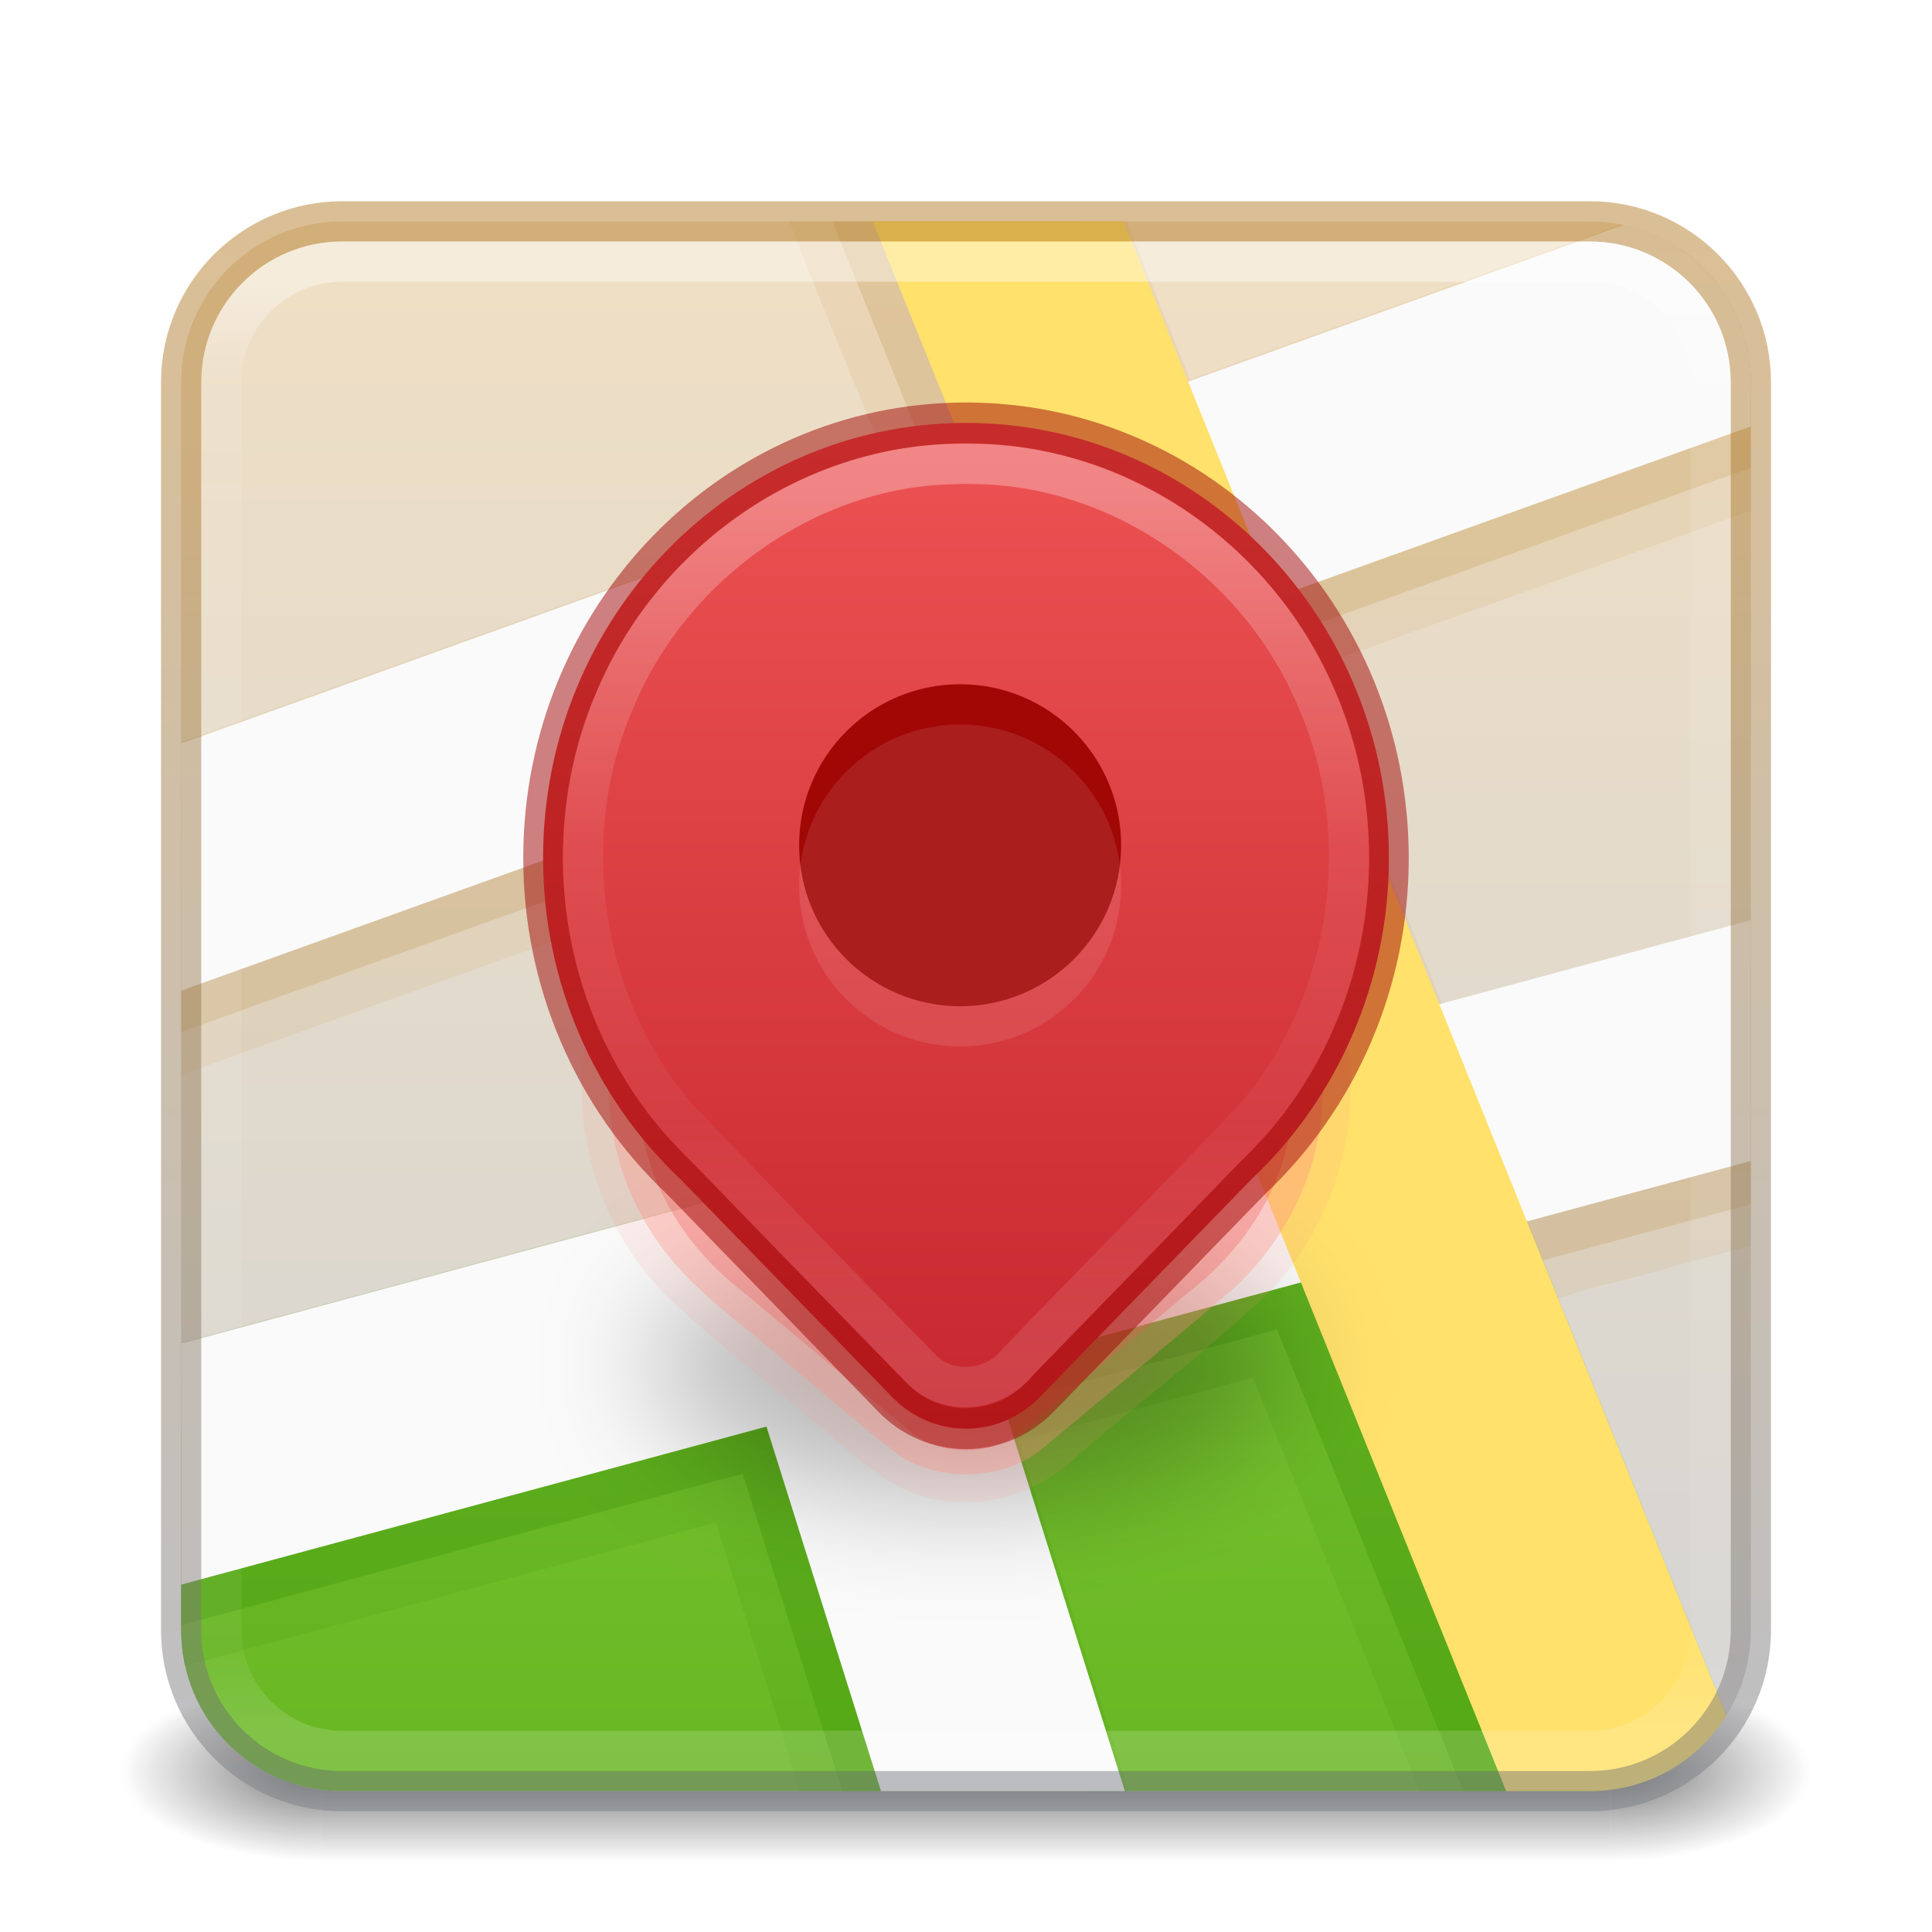
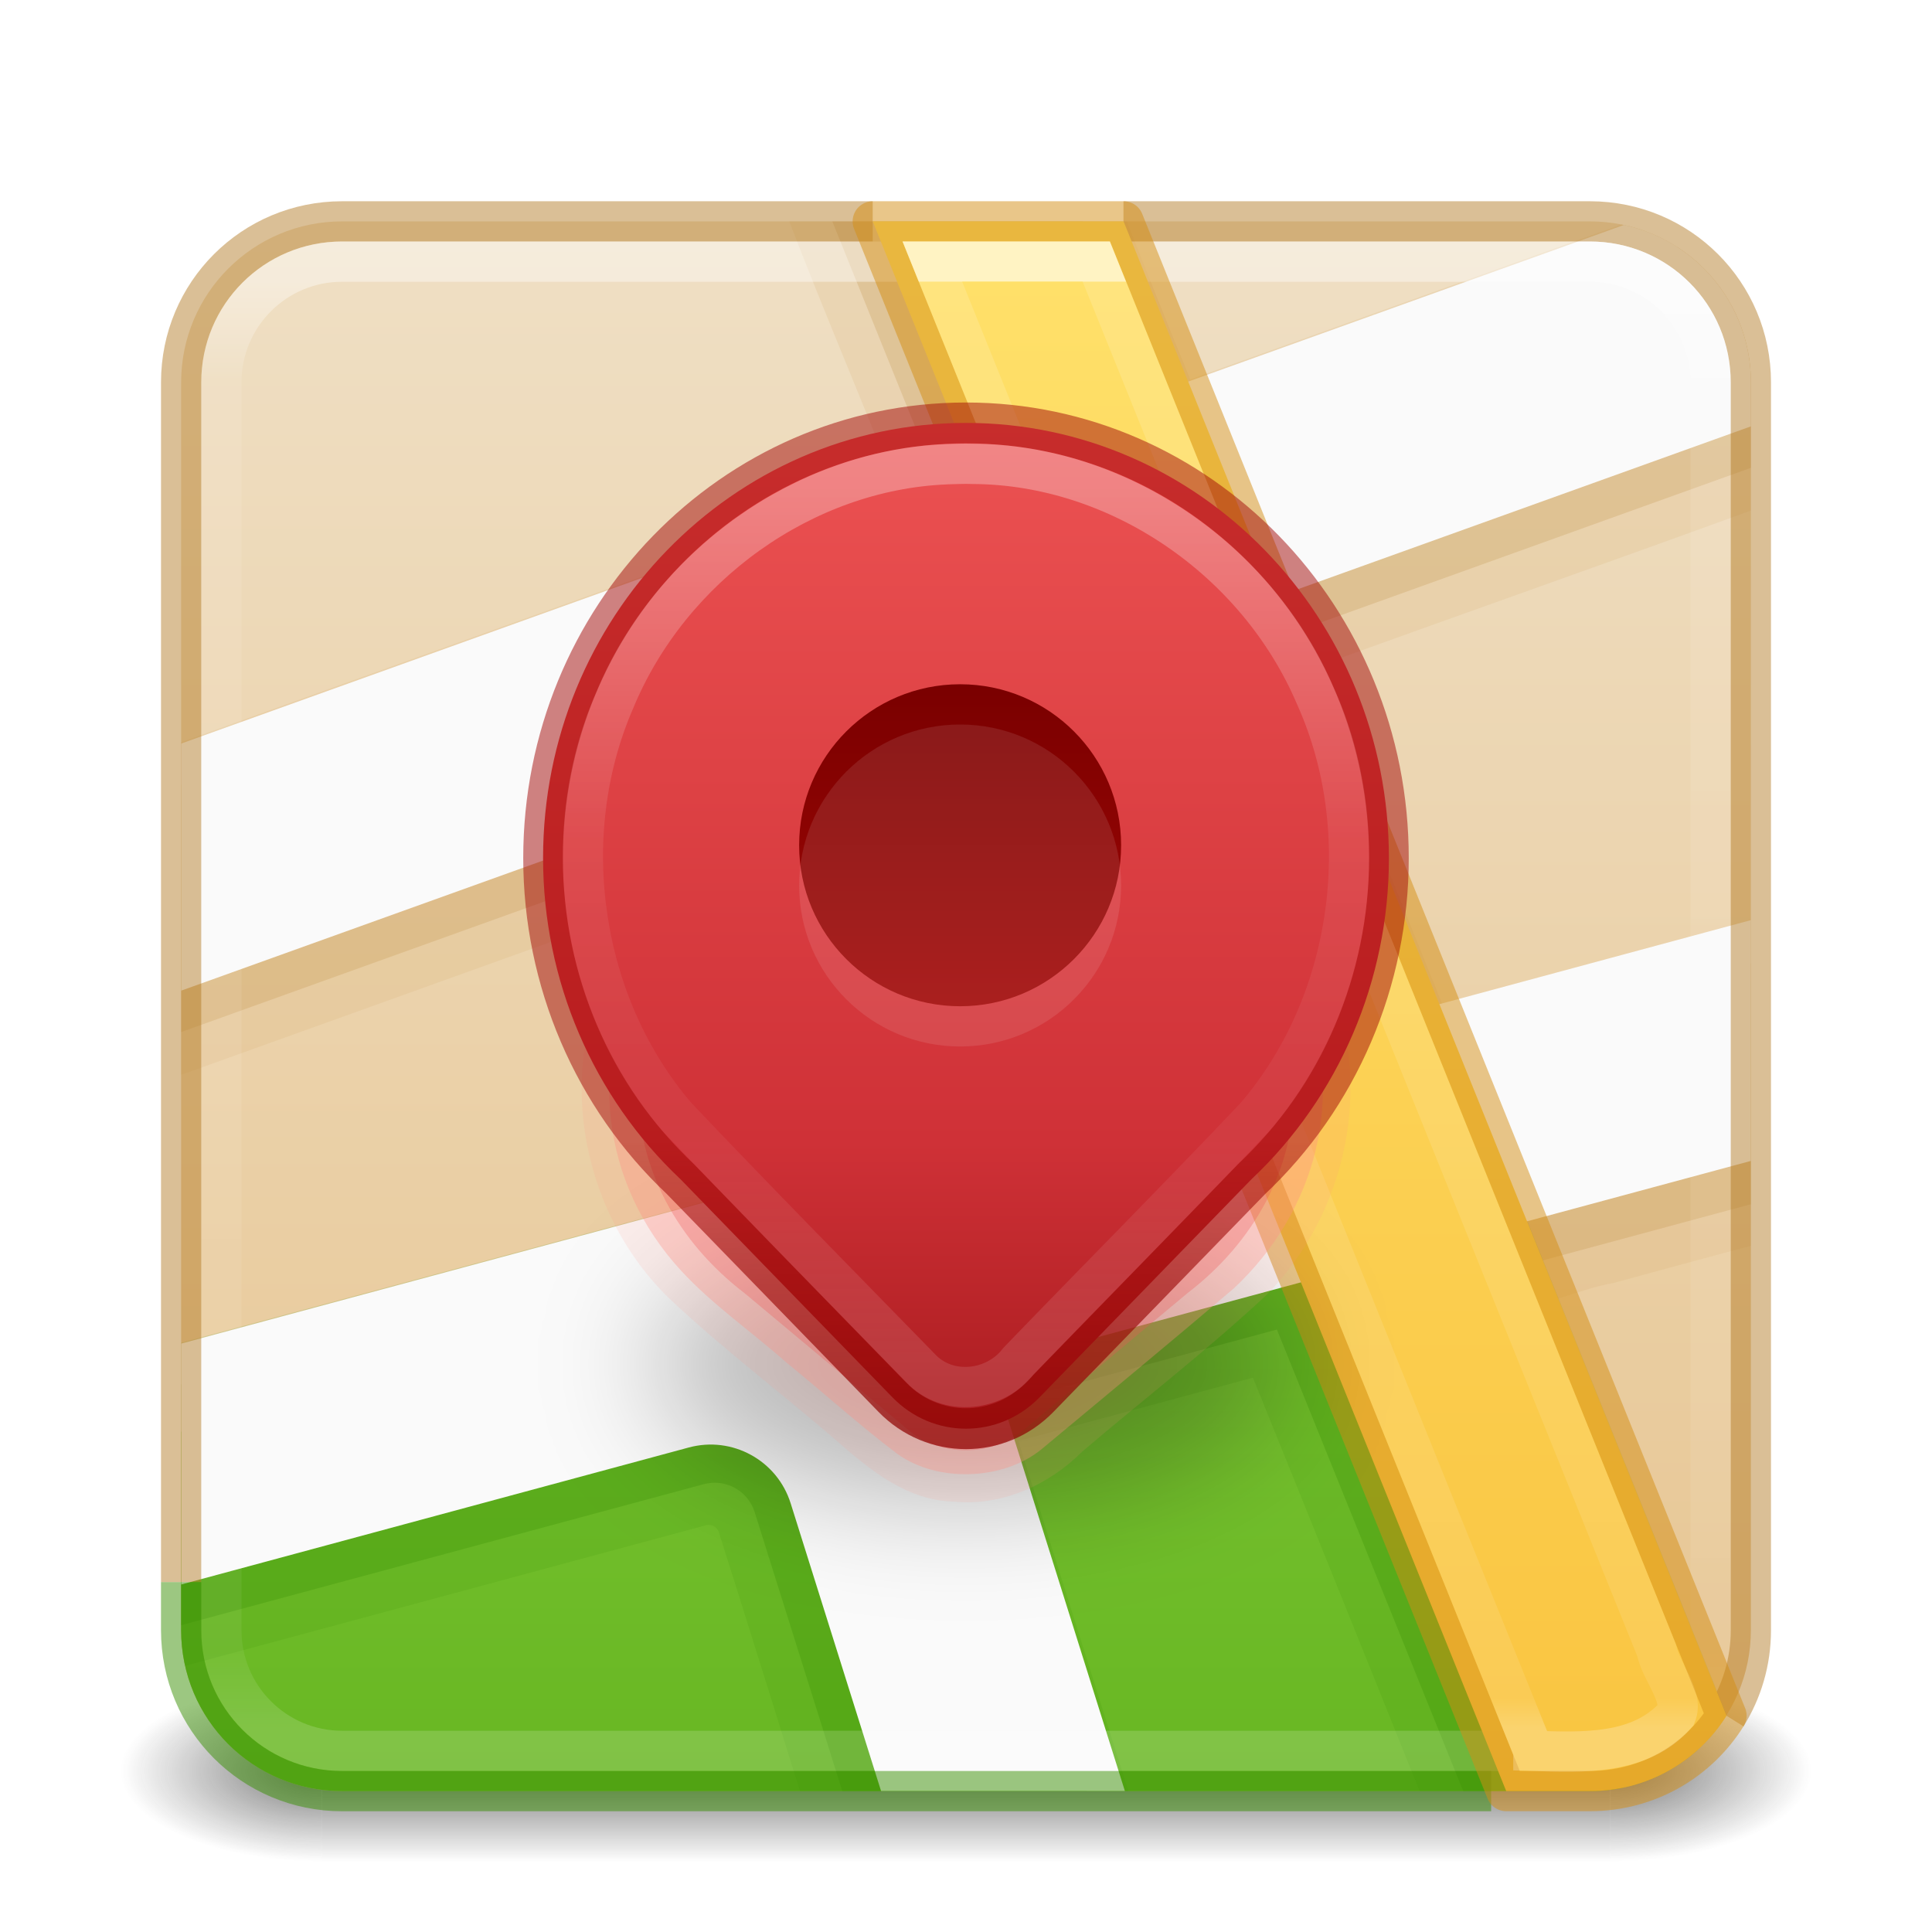
- <svg xmlns="http://www.w3.org/2000/svg" xmlns:xlink="http://www.w3.org/1999/xlink" version="1.1" width="48" height="48" id="svg6649">
-   <defs id="defs6651">
-     <linearGradient id="linearGradient1201">
-       <stop id="stop1193" style="stop-color:#ffffff;stop-opacity:1" offset="0" />
-       <stop id="stop1195" style="stop-color:#ffffff;stop-opacity:0.235" offset="0.068" />
-       <stop id="stop1197" style="stop-color:#ffffff;stop-opacity:0.157" offset="0.947" />
-       <stop id="stop1199" style="stop-color:#ffffff;stop-opacity:0.392" offset="1" />
+ <svg xmlns="http://www.w3.org/2000/svg" xmlns:xlink="http://www.w3.org/1999/xlink" width="48" height="48" version="1.1" xml:space="preserve">
+   <defs>
+     <linearGradient id="linearGradient3688-166-749">
+       <stop stop-color="#181818" offset="0" />
+       <stop stop-color="#181818" stop-opacity="0" offset="1" />
    </linearGradient>
-     <linearGradient id="linearGradient3688-166-749">
-       <stop id="stop2883" style="stop-color:#181818;stop-opacity:1" offset="0" />
-       <stop id="stop2885" style="stop-color:#181818;stop-opacity:0" offset="1" />
+     <radialGradient id="radialGradient3013-6" cx="4.993" cy="43.5" r="2.5" gradientTransform="matrix(2.0038 0 0 .9 29.988 4.85)" gradientUnits="userSpaceOnUse" xlink:href="#linearGradient3688-166-749" />
+     <radialGradient id="radialGradient3015-1" cx="4.993" cy="43.5" r="2.5" gradientTransform="matrix(2.0038 0 0 .9 -18.012 -83.15)" gradientUnits="userSpaceOnUse" xlink:href="#linearGradient3688-166-749" />
+     <linearGradient id="linearGradient3058-5" x1="39" x2="39" y1="6" y2="41.945" gradientTransform="translate(4e-6 1)" gradientUnits="userSpaceOnUse">
+       <stop stop-color="#fff" offset="0" />
+       <stop stop-color="#fff" stop-opacity=".235" offset=".068" />
+       <stop stop-color="#fff" stop-opacity=".157" offset=".947" />
+       <stop stop-color="#fff" stop-opacity=".392" offset="1" />
    </linearGradient>
-     <linearGradient id="linearGradient3702-501-757">
-       <stop id="stop2895" style="stop-color:#181818;stop-opacity:0" offset="0" />
-       <stop id="stop2897" style="stop-color:#181818;stop-opacity:1" offset="0.5" />
-       <stop id="stop2899" style="stop-color:#181818;stop-opacity:0" offset="1" />
+     <linearGradient id="linearGradient1191" x1="25.058" x2="25.058" y1="47.028" y2="39.999" gradientTransform="matrix(1.1429 0 0 .64286 -3.4286 16.036)" gradientUnits="userSpaceOnUse">
+       <stop stop-color="#181818" stop-opacity="0" offset="0" />
+       <stop stop-color="#181818" offset=".5" />
+       <stop stop-color="#181818" stop-opacity="0" offset="1" />
    </linearGradient>
-     <radialGradient cx="4.993" cy="43.5" r="2.5" fx="4.993" fy="43.5" id="radialGradient3013-6" xlink:href="#linearGradient3688-166-749" gradientUnits="userSpaceOnUse" gradientTransform="matrix(2.003784,0,0,0.8999999,29.98813,4.850003)" />
-     <radialGradient cx="4.993" cy="43.5" r="2.5" fx="4.993" fy="43.5" id="radialGradient3015-1" xlink:href="#linearGradient3688-166-749" gradientUnits="userSpaceOnUse" gradientTransform="matrix(2.003784,0,0,0.8999999,-18.01187,-83.15)" />
-     <linearGradient x1="39" y1="6" x2="39" y2="41.945" id="linearGradient3058-5" xlink:href="#linearGradient1201" gradientUnits="userSpaceOnUse" gradientTransform="translate(4e-6,1.000006)" />
-     <linearGradient xlink:href="#linearGradient3702-501-757" id="linearGradient1191" gradientUnits="userSpaceOnUse" x1="25.058" y1="47.028" x2="25.058" y2="39.999" gradientTransform="matrix(1.142857,0,0,0.6428571,-3.428569,16.03572)" />
-     <linearGradient xlink:href="#linearGradient51" id="linearGradient930-9-2" x1="16.768" y1="2.768" x2="16.768" y2="29.897" gradientUnits="userSpaceOnUse" gradientTransform="matrix(1.444444,0,0,1.444444,0.888913,1.888891)" />
-     <linearGradient id="linearGradient51">
-       <stop id="stop50" style="stop-color:#efdfc4;stop-opacity:1" offset="0" />
-       <stop id="stop51" style="stop-color:#d4d4d4;stop-opacity:1" offset="1" />
+     <linearGradient id="linearGradient930-9-2" x1="16.768" x2="16.768" y1="2.768" y2="29.514" gradientTransform="matrix(1.4444 0 0 1.4444 .88891 1.8889)" gradientUnits="userSpaceOnUse">
+       <stop stop-color="#efdfc4" offset="0" />
+       <stop stop-color="#e7c591" offset="1" />
    </linearGradient>
-     <linearGradient id="linearGradient64">
-       <stop style="stop-color:#9bdb4d;stop-opacity:1" offset="0" id="stop64" />
-       <stop style="stop-color:#68b723;stop-opacity:1" offset="1" id="stop65" />
+     <radialGradient id="radialGradient-9-0-5-6" cx="9.692" cy="41.272" r="29.069" gradientTransform="matrix(1.2897 0 0 .77539 57.5 70.867)" gradientUnits="userSpaceOnUse">
+       <stop offset="0" />
+       <stop stop-opacity="0" offset="1" />
+     </radialGradient>
+     <filter id="filter-10-6-6-8" x="-.209" y="-.48" width="1.417" height="1.96">
+       <feGaussianBlur in="SourceGraphic" stdDeviation="2" />
+     </filter>
+     <linearGradient id="linearGradient4" x1="-18.583" x2="-18.583" y1="-52.039" y2="-13.937" gradientTransform="translate(38,58)" gradientUnits="userSpaceOnUse">
+       <stop stop-color="#9bdb4d" offset="0" />
+       <stop stop-color="#68b723" offset="1" />
    </linearGradient>
-     <radialGradient cx="9.692" cy="41.272" fx="9.692" fy="41.272" r="29.069" gradientTransform="matrix(1.289676,0,0,0.7753883,57.5,70.86722)" id="radialGradient-9-0-5-6" gradientUnits="userSpaceOnUse">
-       <stop stop-color="#000000" offset="0%" id="stop20-9-0-0" />
-       <stop stop-color="#000000" stop-opacity="0" offset="100%" id="stop21-3-3-4" />
-     </radialGradient>
-     <filter x="-0.209" y="-0.48" width="1.417" height="1.96" filterUnits="objectBoundingBox" id="filter-10-6-6-8">
-       <feGaussianBlur stdDeviation="2" in="SourceGraphic" id="feGaussianBlur21-0-1-8" />
-     </filter>
-     <linearGradient id="linearGradient31">
-       <stop style="stop-color:#b6802e;stop-opacity:1" offset="0" id="stop31" />
-       <stop style="stop-color:#7e8087;stop-opacity:1" offset="1" id="stop32" />
+     <linearGradient id="linearGradient6" x1="-20.901" x2="-20.901" y1="12.381" y2="34.212" gradientTransform="matrix(.98968 0 0 .99234 44.5 -.198)" gradientUnits="userSpaceOnUse">
+       <stop stop-color="#fff" offset="0" />
+       <stop stop-color="#fff" stop-opacity=".235" offset=".407" />
+       <stop stop-color="#fff" stop-opacity=".157" offset=".727" />
+       <stop stop-color="#fff" stop-opacity=".392" offset="1" />
    </linearGradient>
-     <linearGradient xlink:href="#linearGradient67" id="linearGradient68" x1="31.998" y1="12.058" x2="31.998" y2="49.641" gradientUnits="userSpaceOnUse" />
-     <linearGradient id="linearGradient67">
-       <stop style="stop-color:#ed5353;stop-opacity:1" offset="0" id="stop67" />
-       <stop style="stop-color:#c6262e;stop-opacity:1" offset="1" id="stop68" />
+     <linearGradient id="linearGradient13" x1="26" x2="38" y1="26" y2="26" gradientTransform="matrix(.66667 0 0 .66667 -42.333 6.5212)" gradientUnits="userSpaceOnUse">
+       <stop stop-color="#a10705" offset="0" />
+       <stop stop-color="#7a0000" offset="1" />
    </linearGradient>
-     <linearGradient id="linearGradient72">
-       <stop id="stop69" style="stop-color:#ffffff;stop-opacity:1" offset="0" />
-       <stop id="stop70" style="stop-color:#ffffff;stop-opacity:0.235" offset="0.407" />
-       <stop id="stop71" style="stop-color:#ffffff;stop-opacity:0.157" offset="0.727" />
-       <stop id="stop72" style="stop-color:#ffffff;stop-opacity:0.392" offset="1" />
+     <linearGradient id="linearGradient1" x1="80.87" x2="80.87" y1="16.964" y2="69.711" gradientTransform="matrix(.96882 0 0 .97366 -49.976 -5.3455)" gradientUnits="userSpaceOnUse">
+       <stop stop-color="#ed5353" offset="0" />
+       <stop stop-color="#cf3137" offset=".531" />
+       <stop stop-color="#7a0000" offset="1" />
    </linearGradient>
-     <linearGradient xlink:href="#linearGradient31" id="linearGradient2" gradientUnits="userSpaceOnUse" gradientTransform="translate(38,58)" x1="-14.943" y1="-51.942" x2="-14.943" y2="-13.856" />
-     <linearGradient xlink:href="#linearGradient64" id="linearGradient4" gradientUnits="userSpaceOnUse" gradientTransform="translate(38,58)" x1="-18.583" y1="-52.039" x2="-18.583" y2="-13.937" />
-     <linearGradient xlink:href="#linearGradient72" id="linearGradient6" gradientUnits="userSpaceOnUse" gradientTransform="matrix(0.9896806,0,0,0.9923411,44.49991,-0.1980002)" x1="-20.901" y1="12.381" x2="-20.901" y2="34.212" />
+     <linearGradient id="linearGradient2" x1="84.344" x2="84.344" y1="44.901" y2="69.672" gradientTransform="matrix(.96882 0 0 .97366 -49.976 -5.3455)" gradientUnits="userSpaceOnUse">
+       <stop stop-color="#a10705" stop-opacity=".5" offset="0" />
+       <stop stop-color="#7a0000" offset="1" />
+     </linearGradient>
+     <linearGradient id="linearGradient5" x1="-70.617" x2="-70.617" y1="8.587" y2="36.121" gradientTransform="translate(49.448 -6.2279)" gradientUnits="userSpaceOnUse">
+       <stop stop-color="#ffe16b" offset="0" />
+       <stop stop-color="#f9c440" offset="1" />
+     </linearGradient>
+     <linearGradient id="linearGradient8" x1="39" x2="39" y1="6" y2="41.945" gradientTransform="translate(4e-6 1)" gradientUnits="userSpaceOnUse">
+       <stop stop-color="#fff" offset="0" />
+       <stop stop-color="#fff" stop-opacity=".235" offset="1e-4" />
+       <stop stop-color="#fff" stop-opacity=".157" offset=".979" />
+       <stop stop-color="#fff" stop-opacity=".392" offset="1" />
+     </linearGradient>
  </defs>
-   <rect style="opacity:0.6;fill:url(#radialGradient3013-6);fill-opacity:1;stroke:none;stroke-width:0.863" id="rect2801-3-7" y="41.75" x="40" height="4.5" width="5" />
-   <rect style="opacity:0.6;fill:url(#radialGradient3015-1);fill-opacity:1;stroke:none;stroke-width:0.863" id="rect3696-6-3" transform="scale(-1)" y="-46.25" x="-8" height="4.5" width="5" />
-   <rect style="opacity:0.6;fill:url(#linearGradient1191);fill-opacity:1;stroke:none;stroke-width:0.863" id="rect3700-4-6" y="41.75" x="8" height="4.5" width="32" />
-   <rect style="color:#000000;font-variation-settings:normal;display:inline;overflow:visible;visibility:visible;vector-effect:none;fill:url(#linearGradient930-9-2);fill-opacity:1;fill-rule:nonzero;stroke:none;stroke-width:1;stroke-linecap:butt;stroke-linejoin:miter;stroke-miterlimit:4;stroke-dasharray:none;stroke-dashoffset:0;stroke-opacity:0.5;marker:none;enable-background:accumulate;stop-color:#000000" id="rect5505-21-1" y="5.5" x="4.5" ry="4" rx="4" height="39" width="39" />
-   <path id="path5-9-7" style="font-variation-settings:normal;baseline-shift:baseline;display:inline;overflow:visible;opacity:0.15;vector-effect:none;fill:#cfa25e;fill-opacity:1;stroke-width:1;stroke-linecap:round;stroke-linejoin:round;stroke-miterlimit:4;stroke-dasharray:none;stroke-dashoffset:0;stroke-opacity:1;-inkscape-stroke:none;enable-background:accumulate;stop-color:#000000;stop-opacity:1" d="M 19.609 5.5 C 20.451 7.7 21.385 9.867 22.246 12.061 C 16.334 14.194 10.412 16.306 4.5 18.439 L 4.5 26.703 L 25.158 19.279 C 26.381 22.245 27.522 25.262 28.797 28.195 C 29.493 29.027 30.646 29.241 31.551 29.791 C 33.398 30.671 35.22 31.645 37.084 32.467 C 38.119 32.626 39.091 32.048 40.098 31.871 C 41.231 31.56 42.365 31.255 43.5 30.951 L 43.5 22.9 L 35.842 24.967 L 32.484 16.645 C 36.151 15.311 39.835 14.021 43.5 12.684 L 43.5 9.5 C 43.5 7.553 42.123 5.939 40.285 5.576 L 29.572 9.426 C 29.029 8.125 28.516 6.811 27.994 5.5 L 19.609 5.5 z " />
-   <path id="path5-9" style="font-variation-settings:normal;baseline-shift:baseline;display:inline;overflow:visible;opacity:0.2;vector-effect:none;fill:#b6802e;fill-opacity:1;stroke-width:1;stroke-linecap:round;stroke-linejoin:round;stroke-miterlimit:4;stroke-dasharray:none;stroke-dashoffset:0;stroke-opacity:1;-inkscape-stroke:none;enable-background:accumulate;stop-color:#000000;stop-opacity:1" d="M 20.678 5.5 L 23.562 12.65 L 4.5 19.502 L 4.5 25.641 L 25.727 18.012 L 29.656 27.748 L 37.424 31.559 L 43.5 29.918 L 43.5 23.936 L 35.246 26.162 L 31.168 16.055 L 43.5 11.621 L 43.5 9.5 C 43.5 8.087 42.776 6.85 41.676 6.139 L 29.004 10.693 L 26.908 5.5 L 20.678 5.5 z " />
-   <path id="path4" style="font-variation-settings:normal;opacity:1;vector-effect:none;fill:url(#linearGradient4);fill-opacity:1;stroke:none;stroke-width:1;stroke-linecap:butt;stroke-linejoin:miter;stroke-miterlimit:4;stroke-dasharray:none;stroke-dashoffset:0;stroke-opacity:0.5;-inkscape-stroke:none;marker:none;stop-color:#000000;stop-opacity:1" d="M 33.641 29.195 L 4.5 35.57 L 4.5 40.5 C 4.5 42.716 6.284 44.5 8.5 44.5 L 39.5 44.5 C 39.781 44.5 40.054 44.471 40.318 44.416 L 33.641 29.195 z " />
-   <path id="path6-3-3" style="font-variation-settings:normal;baseline-shift:baseline;display:inline;overflow:visible;opacity:0.15;vector-effect:none;fill:#3a9104;fill-opacity:1;stroke-width:1;stroke-linecap:round;stroke-linejoin:round;stroke-miterlimit:4;stroke-dasharray:none;stroke-dashoffset:0;stroke-opacity:1;-inkscape-stroke:none;enable-background:accumulate;stop-color:#000000;stop-opacity:1" d="M 34.795 25.201 C 34.645 25.195 34.49 25.228 34.33 25.322 L 4.5 33.359 L 4.5 40.5 C 4.5 40.805 4.534 41.102 4.598 41.387 L 17.783 37.828 C 18.49 40.049 19.181 42.275 19.877 44.5 L 28.033 44.5 L 25.299 35.801 L 31.129 34.227 C 32.516 37.649 33.892 41.075 35.271 44.5 L 39.5 44.5 C 40.939 44.5 42.196 43.747 42.9 42.613 L 36.098 25.756 C 35.662 25.589 35.246 25.218 34.795 25.201 z " />
-   <path id="path6-3" style="font-variation-settings:normal;baseline-shift:baseline;display:inline;overflow:visible;opacity:0.3;vector-effect:none;fill:#3a9104;fill-opacity:1;stroke-width:1;stroke-linecap:round;stroke-linejoin:round;stroke-miterlimit:4;stroke-dasharray:none;stroke-dashoffset:0;stroke-opacity:1;-inkscape-stroke:none;enable-background:accumulate;stop-color:#000000;stop-opacity:1" d="M 35.17 26.131 L 4.5 34.395 L 4.5 40.377 L 18.449 36.613 L 20.928 44.5 L 26.986 44.5 L 24.033 35.107 L 31.725 33.031 L 36.354 44.5 L 39.5 44.5 C 40.529 44.5 41.465 44.116 42.172 43.482 L 35.17 26.131 z " />
-   <path style="baseline-shift:baseline;display:inline;overflow:visible;vector-effect:none;fill:#ffe16b;stroke-linecap:round;stroke-linejoin:round;enable-background:accumulate;stop-color:#000000" d="M 8.643,58.251 22.89,93.555" id="path57" />
-   <path id="path6" style="baseline-shift:baseline;display:inline;overflow:visible;vector-effect:none;fill:#fafafa;stroke-width:0.692;stroke-linecap:round;stroke-linejoin:round;enable-background:accumulate;stop-color:#000000" d="M -17.685 2.562 L -42.5 11.482 L -42.5 15.732 L -15.5 6.026 L -15.5 5.269 C -15.5 3.936 -16.433 2.83 -17.684 2.562 C -17.684 2.562 -17.685 2.562 -17.685 2.562 z M -15.5 14.519 L -42.5 21.803 L -42.5 25.948 L -32.432 23.23 L -30.462 29.5 L -26.267 29.5 L -28.566 22.188 L -15.5 18.661 L -15.5 14.519 z " transform="matrix(1.444444,0,0,1.444444,65.88889,1.888891)" />
-   <path id="path58-6" mask="none" style="baseline-shift:baseline;display:inline;overflow:visible;vector-effect:none;fill:#ffe16b;stroke-width:0.692;stroke-linecap:round;stroke-linejoin:round;enable-background:accumulate;stop-color:#000000" d="M -30.605 2.5 L -19.709 29.5 L -18.269 29.5 C -17.277 29.5 -16.409 28.984 -15.921 28.203 L -26.292 2.5 L -30.605 2.5 z " transform="matrix(1.444444,0,0,1.444444,65.88889,1.888891)" />
-   <ellipse id="Shadow-6-7" fill="url(#radialGradient-9)" fill-rule="nonzero" opacity="0.581" filter="url(#filter-10)" cx="70" cy="102.867" rx="11.5" ry="5" style="opacity:0.3;fill:url(#radialGradient-9-0-5-6);stroke-width:1.447;filter:url(#filter-10-6-6-8)" transform="matrix(0.6909091,0,0,0.6909091,-24.36362,-37.18182)" />
-   <path id="rect52-9-8-3-0" style="font-variation-settings:normal;opacity:0.126;vector-effect:none;fill:#ff8c82;fill-opacity:1;stroke:none;stroke-width:1;stroke-linecap:round;stroke-linejoin:round;stroke-miterlimit:4;stroke-dasharray:none;stroke-dashoffset:0;stroke-opacity:0.5;-inkscape-stroke:none" d="m 23.549,19.022 c -3.405,0.113 -6.915,1.919 -8.425,5.073 -1.322,2.675 -0.63,6.099 1.497,8.158 1.341,1.269 2.826,2.377 4.218,3.589 0.814,0.712 1.726,1.443 2.863,1.464 1.195,0.117 2.357,-0.41 3.191,-1.246 1.528,-1.302 3.122,-2.531 4.588,-3.901 1.966,-2.016 2.677,-5.22 1.502,-7.818 -1.552,-3.592 -5.662,-5.502 -9.434,-5.319 z" />
-   <path id="rect52-9-8-3" style="font-variation-settings:normal;opacity:0.334;vector-effect:none;fill:#ff8c82;fill-opacity:1;stroke:none;stroke-width:1;stroke-linecap:round;stroke-linejoin:round;stroke-miterlimit:4;stroke-dasharray:none;stroke-dashoffset:0;stroke-opacity:0.5;-inkscape-stroke:none" d="m 23.562,19.713 c -3.166,0.102 -6.161,1.759 -7.529,4.145 -1.467,2.442 -1.108,5.552 0.891,7.714 0.772,0.839 1.756,1.52 2.624,2.288 0.921,0.748 1.793,1.541 2.744,2.261 1.005,0.723 2.628,0.659 3.576,-0.107 1.596,-1.331 3.202,-2.655 4.781,-4 2.08,-1.939 2.775,-4.822 1.749,-7.281 -1.004,-2.553 -3.799,-4.532 -6.98,-4.934 -0.613,-0.084 -1.236,-0.108 -1.856,-0.086 z" />
-   <path id="rect52-9-8" style="font-variation-settings:normal;opacity:0.3;vector-effect:none;fill:#ed5353;fill-opacity:1;stroke:none;stroke-width:2.15;stroke-linecap:round;stroke-linejoin:round;stroke-miterlimit:4;stroke-dasharray:none;stroke-dashoffset:0;stroke-opacity:0.5;-inkscape-stroke:none" d="M 31.999,12 C 23.163,12 16,19.163 16,27.999 c -8.9e-5,4.491 1.887,8.774 5.2,11.805 l 8.017,8.018 a 3.935,3.935 0.002 0 0 5.565,2.38e-4 L 42.8,39.804 C 46.113,36.773 48,32.49 48,27.999 48,19.162 40.836,11.999 31.999,12 Z" transform="matrix(0.5089645,0,0,0.4252286,7.713221,15.2059)" />
-   <path id="rect52-9" style="font-variation-settings:normal;vector-effect:none;fill:url(#linearGradient68);fill-opacity:1;stroke:#a10705;stroke-width:1.501;stroke-linecap:round;stroke-linejoin:round;stroke-miterlimit:4;stroke-dasharray:none;stroke-dashoffset:0;stroke-opacity:0.5;-inkscape-stroke:none" d="M 31.999,12 C 23.163,12 16,19.163 16,27.999 c -8.9e-5,4.491 1.887,8.774 5.2,11.805 l 8.017,8.018 a 3.935,3.935 0.002 0 0 5.565,2.38e-4 L 42.8,39.804 C 46.113,36.773 48,32.49 48,27.999 48,19.162 40.836,11.999 31.999,12 Z" transform="matrix(0.6567115,0,0,0.6758187,2.985232,2.397398)" />
-   <path id="rect52-9-6" style="font-variation-settings:normal;vector-effect:none;fill:none;fill-opacity:1;stroke:url(#linearGradient6);stroke-width:1;stroke-linecap:round;stroke-linejoin:round;stroke-miterlimit:4;stroke-dasharray:none;stroke-dashoffset:0;stroke-opacity:1;-inkscape-stroke:none;opacity:0.3;stop-color:#000000;stop-opacity:1" d="m 23.505,11.535 c -3.533,0.146 -6.85,2.524 -8.234,5.868 -1.47,3.376 -0.845,7.574 1.541,10.342 1.998,2.105 4.037,4.173 6.063,6.251 0.667,0.708 1.85,0.577 2.431,-0.179 1.954,-2.028 3.942,-4.024 5.879,-6.069 2.413,-2.796 3.026,-7.056 1.498,-10.45 -1.448,-3.399 -4.907,-5.758 -8.518,-5.772 -0.22,-0.01 -0.44,0.006 -0.661,0.009 z" />
-   <circle style="font-variation-settings:normal;vector-effect:none;fill:#a10705;fill-opacity:1;stroke:none;stroke-width:1;stroke-linecap:round;stroke-linejoin:round;stroke-miterlimit:4;stroke-dasharray:none;stroke-dashoffset:0;stroke-opacity:1;-inkscape-stroke:none;marker:none" id="path73" cx="23.854" cy="21" r="4" />
-   <circle style="font-variation-settings:normal;opacity:0.1;vector-effect:none;fill:#fafafa;fill-opacity:1;stroke:none;stroke-width:1;stroke-linecap:round;stroke-linejoin:round;stroke-miterlimit:4;stroke-dasharray:none;stroke-dashoffset:0;stroke-opacity:1;-inkscape-stroke:none;marker:none" id="path73-0" cx="23.854" cy="22" r="4" />
-   <rect style="color:#000000;font-variation-settings:normal;display:inline;overflow:visible;visibility:visible;vector-effect:none;fill:none;fill-opacity:1;fill-rule:nonzero;stroke:url(#linearGradient2);stroke-width:1;stroke-linecap:round;stroke-linejoin:round;stroke-miterlimit:4;stroke-dasharray:none;stroke-dashoffset:0;stroke-opacity:1;marker:none;enable-background:accumulate;stop-color:#000000;opacity:0.5;-inkscape-stroke:none;stop-opacity:1" id="rect5505-21-1-6" y="5.5" x="4.5" ry="4" rx="4" height="39" width="39" />
-   <rect style="opacity:0.4;fill:none;stroke:url(#linearGradient3058-5);stroke-width:1;stroke-linecap:round;stroke-linejoin:round;stroke-miterlimit:4;stroke-dasharray:none;stroke-dashoffset:0;stroke-opacity:1" id="rect6741-2" y="6.5" x="5.5" ry="3" rx="3" height="37" width="37" />
+   <g>
+     <rect x="40" y="41.75" width="5" height="4.5" fill="url(#radialGradient3013-6)" opacity=".6" />
+     <rect transform="scale(-1)" x="-8" y="-46.25" width="5" height="4.5" fill="url(#radialGradient3015-1)" opacity=".6" />
+     <rect x="8" y="41.75" width="32" height="4.5" fill="url(#linearGradient1191)" opacity=".6" />
+     <rect x="4.5" y="5.5" width="39" height="39" rx="4" ry="4" color="#000000" fill="url(#linearGradient930-9-2)" stop-color="#000000" style="font-variation-settings:normal" />
+     <path d="m19.609 5.5c0.842 2.2 1.776 4.367 2.637 6.561-5.912 2.134-11.834 4.245-17.746 6.379v8.264l20.658-7.424c1.223 2.966 2.364 5.983 3.639 8.916 0.696 0.831 1.849 1.046 2.754 1.596 1.848 0.88 3.669 1.854 5.533 2.676 1.035 0.16 2.007-0.419 3.014-0.596 1.133-0.311 2.267-0.616 3.402-0.92v-8.051l-7.658 2.066-3.357-8.322c3.667-1.333 7.351-2.623 11.016-3.961v-3.184c0-1.947-1.377-3.561-3.215-3.924l-10.713 3.85c-0.543-1.301-1.056-2.615-1.578-3.926h-8.385z" fill="#cfa25e" opacity=".15" stop-color="#000000" stroke-linecap="round" stroke-linejoin="round" style="-inkscape-stroke:none;font-variation-settings:normal" />
+     <path d="m20.678 5.5 2.885 7.15-19.062 6.852v6.139l21.227-7.629 3.93 9.736 7.768 3.811 6.076-1.641v-5.982l-8.254 2.227-4.078-10.107 12.332-4.434v-2.121c0-1.413-0.724-2.65-1.824-3.361l-12.672 4.555-2.096-5.193h-6.231z" fill="#b6802e" opacity=".2" stop-color="#000000" stroke-linecap="round" stroke-linejoin="round" style="-inkscape-stroke:none;font-variation-settings:normal" />
+     <path d="m33.641 29.195-29.141 6.375v4.93c0 2.216 1.784 4 4 4h31c0.281 0 0.554-0.029 0.818-0.084l-6.678-15.221z" fill="url(#linearGradient4)" stop-color="#000000" style="-inkscape-stroke:none;font-variation-settings:normal" />
+     <path d="m34.795 25.201c-0.15-0.006-0.305 0.027-0.465 0.121l-29.83 8.037v7.141c0 0.305 0.034 0.602 0.098 0.887l12.944-3.494c0.133-0.036 0.275 0.042 0.317 0.173 0.681 2.142 1.347 4.288 2.018 6.434h8.156l-2.734-8.699 5.83-1.574c1.387 3.422 2.763 6.848 4.143 10.273h4.229c1.439 0 2.696-0.753 3.4-1.887l-6.803-16.857c-0.436-0.167-0.852-0.538-1.303-0.555z" fill="#3a9104" opacity=".15" stop-color="#000000" stroke-linecap="round" stroke-linejoin="round" style="-inkscape-stroke:none;font-variation-settings:normal" />
+     <path d="m35.17 26.131-30.67 8.264v5.982l12.984-3.503a1.042 1.042 28.727 0 1 1.265 0.694l2.179 6.933h6.059l-2.953-9.393 7.691-2.076 4.629 11.469h3.147c1.028 0 1.965-0.384 2.672-1.018z" fill="#3a9104" opacity=".3" stop-color="#000000" stroke-linecap="round" stroke-linejoin="round" style="-inkscape-stroke:none;font-variation-settings:normal" />
+   </g>
+   <path d="m8.643 58.251 14.247 35.304" fill="#ffe16b" stop-color="#000000" stroke-linecap="round" stroke-linejoin="round" />
+   <path transform="matrix(1.4444 0 0 1.4444 65.889 1.8889)" d="m-17.685 2.562-24.815 8.92v4.25l27-9.706v-0.757c0-1.333-0.933-2.44-2.184-2.707-4.33e-4 -9.24e-5 -9.2e-4 9.22e-5 -0.001 0zm2.185 11.957-27 7.284v4.144l8.731-2.357a1.442 1.442 28.725 0 1 1.752 0.96l1.555 4.949h4.194l-2.299-7.312 13.066-3.526z" fill="#fafafa" stop-color="#000000" stroke-linecap="round" stroke-linejoin="round" stroke-width=".692" />
+   <g fill="none">
+     <path d="m21.682 5.5h-13.182c-2.216 0-4 1.784-4 4v29.808m38.393 3.319c0.385-0.615 0.607-1.345 0.607-2.127v-31c0-2.216-1.784-4-4-4h-11.588" color="#000000" opacity=".5" stop-color="#000000" stroke="#b6802e" stroke-linejoin="round" style="-inkscape-stroke:none;font-variation-settings:normal" />
+     <rect x="5.5" y="6.5" width="37" height="37" rx="3" ry="3" opacity=".4" stroke="url(#linearGradient3058-5)" stroke-linecap="round" stroke-linejoin="round" />
+     <path d="m4.5 39.308v1.192c0 2.216 1.784 4 4 4h28.547" stop-color="#000000" stroke="#3a9104" stroke-opacity=".5" style="-inkscape-stroke:none;font-variation-settings:normal" />
+   </g>
+   <path transform="matrix(1.4444 0 0 1.4444 65.889 1.8889)" d="m-30.605 2.5 10.896 27h1.44c0.993 0 1.86-0.516 2.349-1.297l-10.371-25.703h-4.313z" fill="url(#linearGradient5)" stop-color="#000000" stroke="#d48e15" stroke-linecap="round" stroke-linejoin="round" stroke-opacity=".5" stroke-width=".692" style="-inkscape-stroke:none;font-variation-settings:normal" />
+   <path d="m38.096 43.5c1.224 0.037 2.652 0.113 3.547-0.899 0.192-0.466-0.386-1.081-0.486-1.603-4.64-11.5-9.28-22.999-13.921-34.499h-4.072c4.977 12.333 9.954 24.667 14.932 37z" fill="none" opacity=".6" stop-color="#000000" stroke="url(#linearGradient8)" stroke-linecap="round" style="-inkscape-stroke:none;font-variation-settings:normal" />
+   <ellipse transform="matrix(.69091 0 0 .69091 -24.364 -37.182)" cx="70" cy="102.87" rx="11.5" ry="5" fill="url(#radialGradient-9-0-5-6)" filter="url(#filter-10-6-6-8)" opacity=".3" stroke-width="1.447" />
+   <g>
+     <path d="m23.549 19.022c-3.405 0.113-6.915 1.919-8.425 5.073-1.323 2.675-0.63 6.099 1.497 8.158 1.341 1.269 2.826 2.377 4.218 3.589 0.814 0.712 1.726 1.443 2.863 1.464 1.195 0.117 2.357-0.41 3.191-1.246 1.528-1.302 3.122-2.531 4.588-3.901 1.966-2.016 2.677-5.22 1.502-7.818-1.552-3.592-5.662-5.502-9.434-5.319z" fill="#ff8c82" opacity=".126" style="-inkscape-stroke:none;font-variation-settings:normal" />
+     <path d="m23.562 19.713c-3.166 0.102-6.161 1.759-7.529 4.145-1.467 2.442-1.108 5.552 0.891 7.714 0.772 0.839 1.756 1.52 2.624 2.288 0.921 0.748 1.793 1.541 2.744 2.26 1.005 0.723 2.628 0.659 3.576-0.107 1.596-1.331 3.202-2.655 4.782-4 2.08-1.939 2.775-4.822 1.749-7.281-1.004-2.553-3.799-4.532-6.98-4.934-0.613-0.084-1.236-0.108-1.856-0.086z" fill="#ff8c82" opacity=".334" style="-inkscape-stroke:none;font-variation-settings:normal" />
+     <path transform="matrix(.50896 0 0 .42523 7.7132 15.206)" d="m31.999 12c-8.836 4.48e-4 -15.999 7.163-15.999 15.999-8.9e-5 4.49 1.887 8.774 5.2 11.805l8.017 8.018a3.935 3.935 0.002 0 0 5.565 2.38e-4l8.018-8.018c3.313-3.031 5.2-7.315 5.2-11.805-4.47e-4 -8.837-7.164-16-16.001-15.999z" fill="#ed5353" opacity=".3" style="-inkscape-stroke:none;font-variation-settings:normal" />
+     <path transform="matrix(.65671 0 0 .67582 2.9852 2.3974)" d="m31.999 12c-8.836 4.48e-4 -15.999 7.163-15.999 15.999-8.9e-5 4.49 1.887 8.774 5.2 11.805l8.017 8.018a3.935 3.935 0.002 0 0 5.565 2.38e-4l8.018-8.018c3.313-3.031 5.2-7.315 5.2-11.805-4.47e-4 -8.837-7.164-16-16.001-15.999z" fill="url(#linearGradient1)" stop-color="#000000" stroke="url(#linearGradient2)" stroke-linecap="round" stroke-linejoin="round" stroke-width="1.501" style="-inkscape-stroke:none;font-variation-settings:normal" />
+   </g>
+   <path d="m23.505 11.535c-3.534 0.146-6.85 2.523-8.234 5.867-1.47 3.376-0.845 7.574 1.541 10.342 1.998 2.105 4.037 4.173 6.063 6.251 0.667 0.708 1.85 0.577 2.431-0.179 1.954-2.028 3.942-4.024 5.879-6.069 2.413-2.796 3.026-7.056 1.498-10.45-1.448-3.398-4.907-5.758-8.518-5.772-0.22-0.01-0.44 0.006-0.661 0.009z" fill="none" opacity=".3" stop-color="#000000" stroke="url(#linearGradient6)" stroke-linecap="round" stroke-linejoin="round" style="-inkscape-stroke:none;font-variation-settings:normal" />
+   <circle transform="rotate(-90)" cx="-21" cy="23.854" r="4" fill="url(#linearGradient13)" style="-inkscape-stroke:none;font-variation-settings:normal" />
+   <circle cx="23.854" cy="22" r="4" fill="#fafafa" opacity=".1" style="-inkscape-stroke:none;font-variation-settings:normal" />
</svg>
